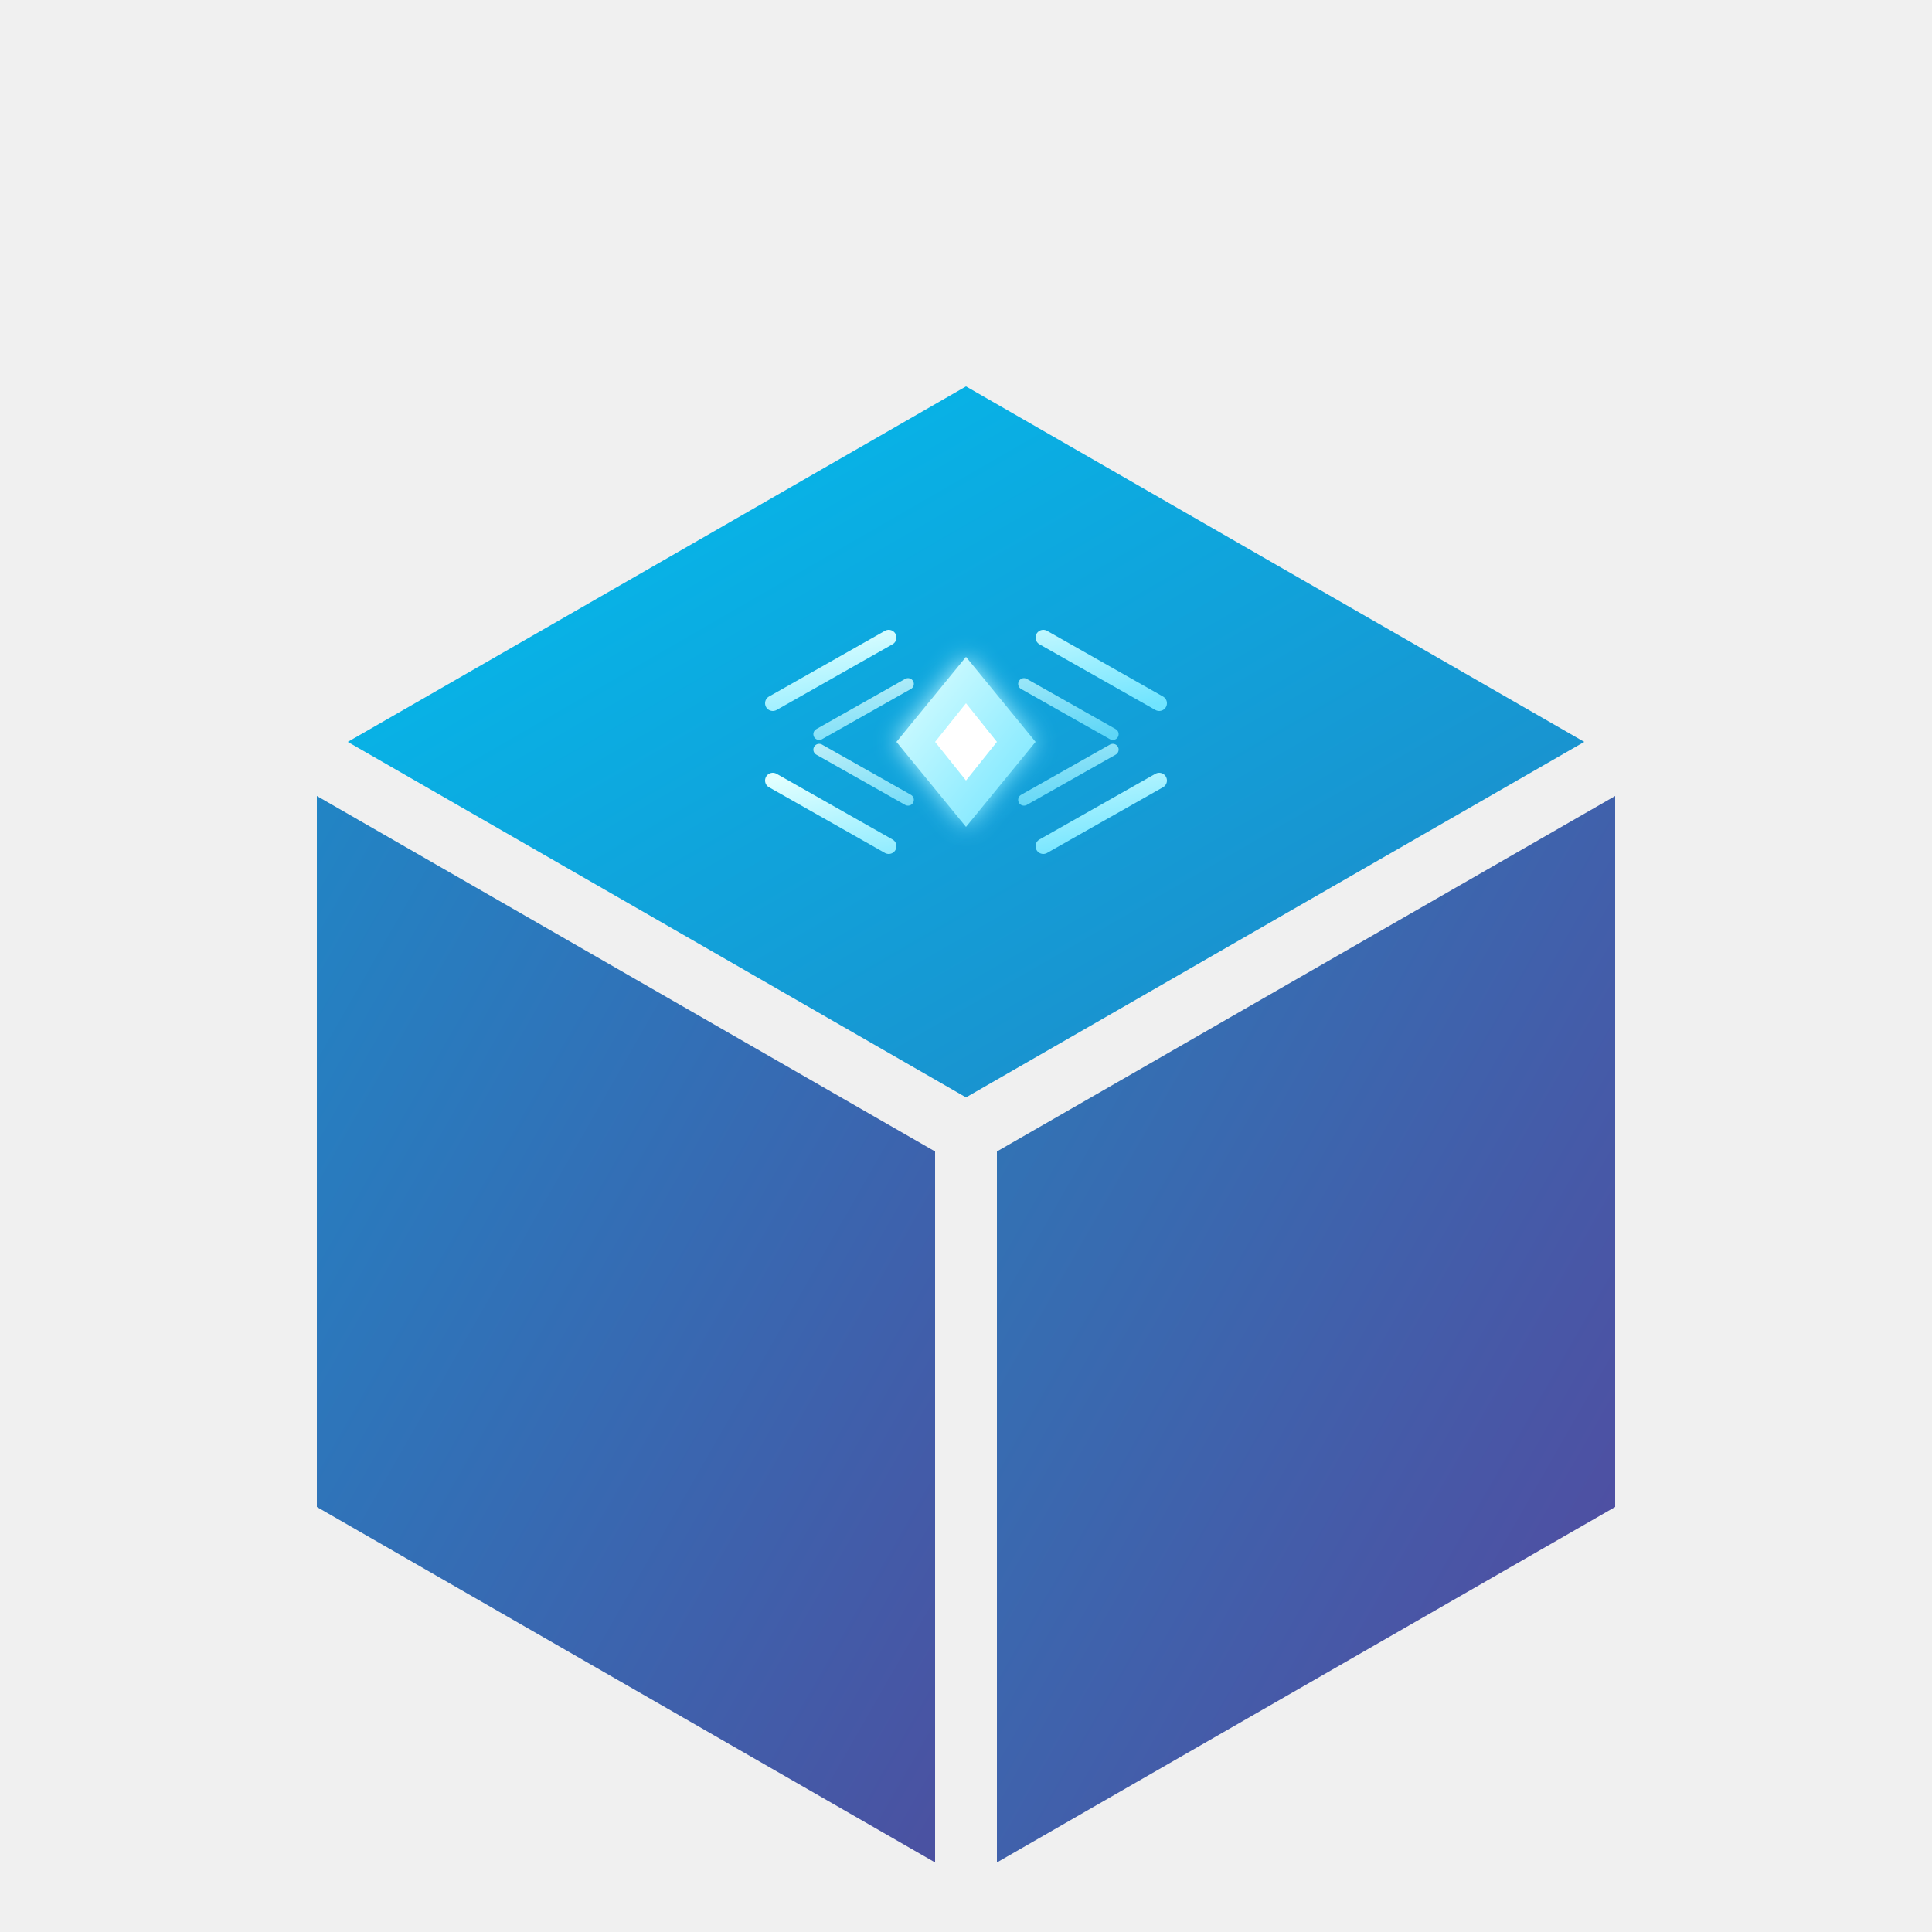
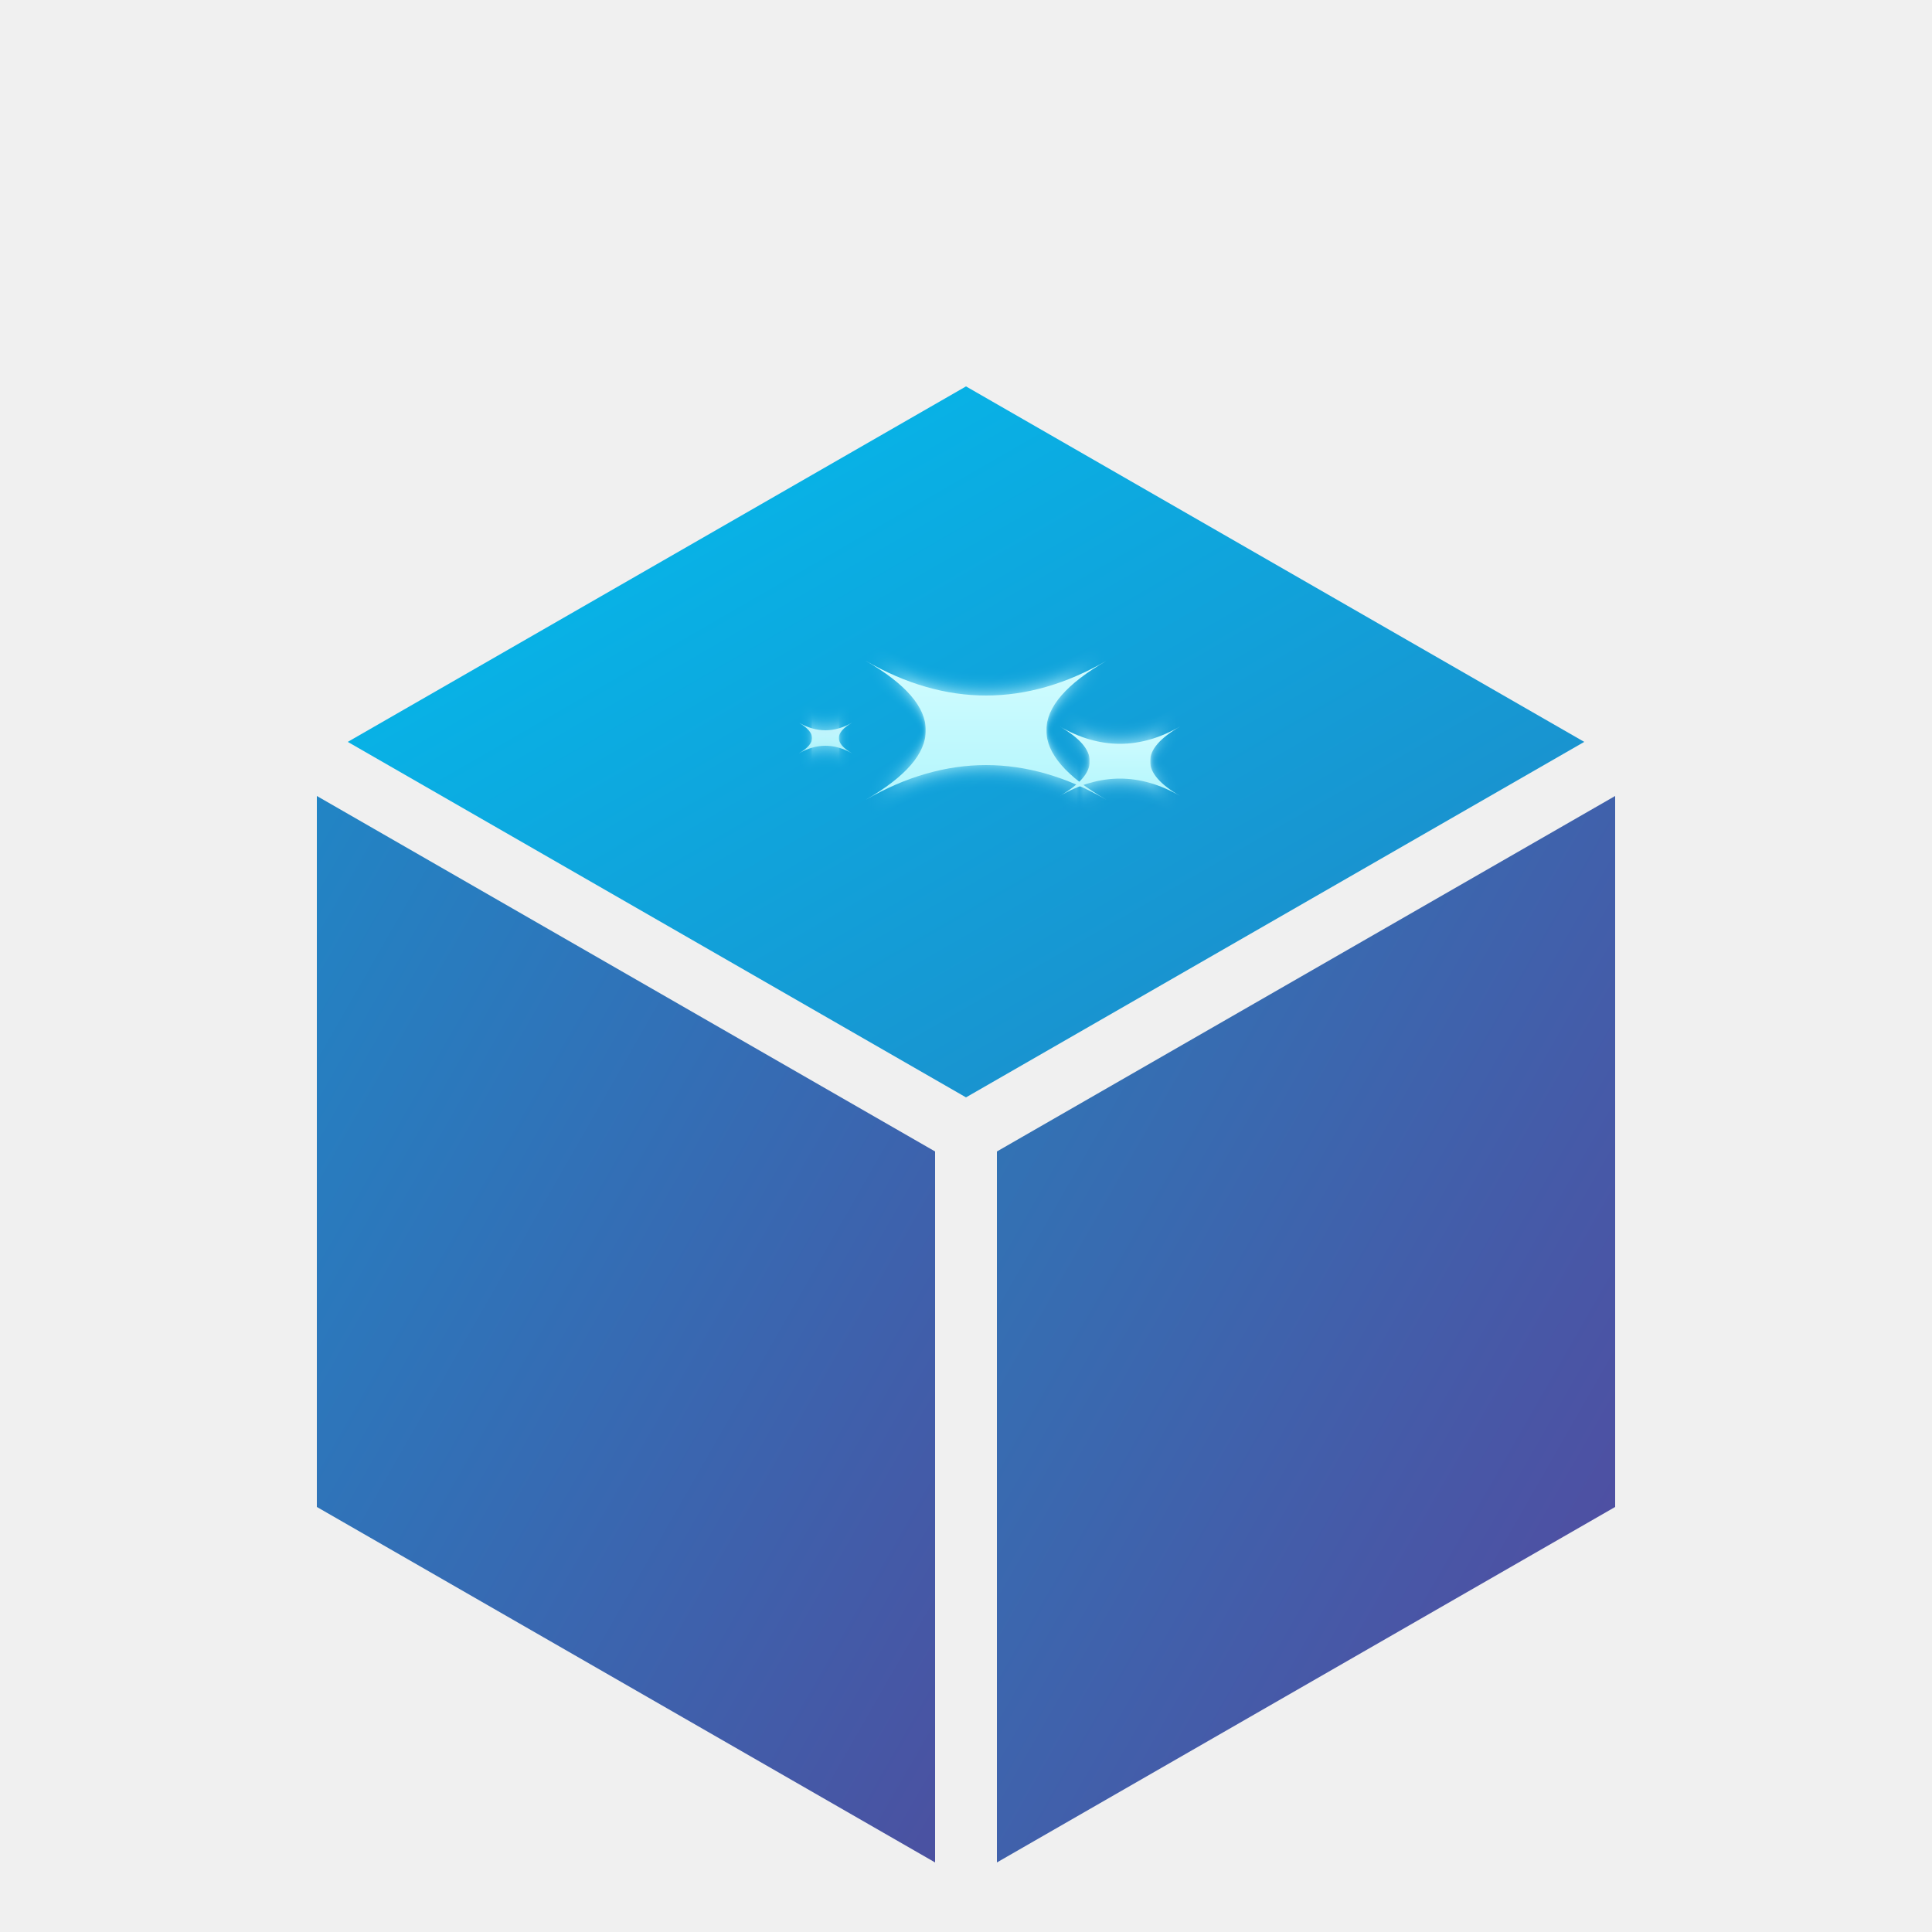
<svg xmlns="http://www.w3.org/2000/svg" viewBox="0 0 500 500" width="100%" height="100%">
  <defs>
    <linearGradient id="topGrad" x1="0%" y1="0%" x2="100%" y2="100%">
      <stop offset="0%" stop-color="#00C0F0" />
      <stop offset="100%" stop-color="#2185C5" />
    </linearGradient>
    <linearGradient id="leftGrad" x1="0%" y1="0%" x2="100%" y2="100%">
      <stop offset="0%" stop-color="#2185C5" />
      <stop offset="100%" stop-color="#4B51A1" />
    </linearGradient>
    <linearGradient id="rightGrad" x1="0%" y1="0%" x2="100%" y2="100%">
      <stop offset="0%" stop-color="#2B7BB9" />
      <stop offset="100%" stop-color="#55479E" />
    </linearGradient>
    <linearGradient id="sparkleGrad" x1="0%" y1="0%" x2="100%" y2="100%">
      <stop offset="0%" stop-color="#E0FFFF" />
-       <stop offset="100%" stop-color="#70E4FF" />
+       <stop offset="100%" stop-color="#A5F3FC" />
    </linearGradient>
    <filter id="glow" x="-20%" y="-20%" width="140%" height="140%">
-       <feGaussianBlur stdDeviation="3" result="blur" />
+       <feGaussianBlur stdDeviation="2.5" result="blur" />
      <feComposite in="SourceGraphic" in2="blur" operator="over" />
    </filter>
  </defs>
  <g transform="translate(0, 10)">
    <polygon points="250,90 410,182 250,274 90,182" fill="url(#topGrad)" />
    <polygon points="82,196 242,288 242,472 82,380" fill="url(#leftGrad)" />
    <polygon points="258,288 418,196 418,380 258,472" fill="url(#rightGrad)" />
-     <g transform="translate(250, 182)">
-       <path d="M -50,-10 L -20,-27 M 20,-27 L 50,-10" stroke="url(#sparkleGrad)" stroke-width="4" stroke-linecap="round" />
-       <path d="M 50,10 L 20,27 M -20,27 L -50,10" stroke="url(#sparkleGrad)" stroke-width="4" stroke-linecap="round" />
-       <path d="M -38,-2 L -15,-15 M 15,-15 L 38,-2" stroke="url(#sparkleGrad)" stroke-width="3" stroke-linecap="round" opacity="0.8" />
-       <path d="M 38,2 L 15,15 M -15,15 L -38,2" stroke="url(#sparkleGrad)" stroke-width="3" stroke-linecap="round" opacity="0.8" />
-       <polygon points="0,-22 18,0 0,22 -18,0" fill="url(#sparkleGrad)" filter="url(#glow)" />
-       <polygon points="0,-10 8,0 0,10 -8,0" fill="#FFFFFF" />
+     <g transform="translate(250, 182) matrix(0.866025, 0.5, -0.866025, 0.5, 0, 0)" filter="url(#glow)">
+       <path d="M 0,-42 Q 0,-6 36,-6 Q 0,-6 0,30 Q 0,-6 -36,-6 Q 0,-6 0,-42 Z" fill="url(#sparkleGrad)" />
+       <path d="M 28,-36 Q 28,-18 46,-18 Q 28,-18 28,0 Q 28,-18 10,-18 Q 28,-18 28,-36 Z" fill="url(#sparkleGrad)" />
+       <path d="M -22,12 Q -22,20 -14,20 Q -22,20 -22,28 Q -22,20 -30,20 Q -22,20 -22,12 Z" fill="url(#sparkleGrad)" opacity="0.9" />
    </g>
  </g>
</svg>
